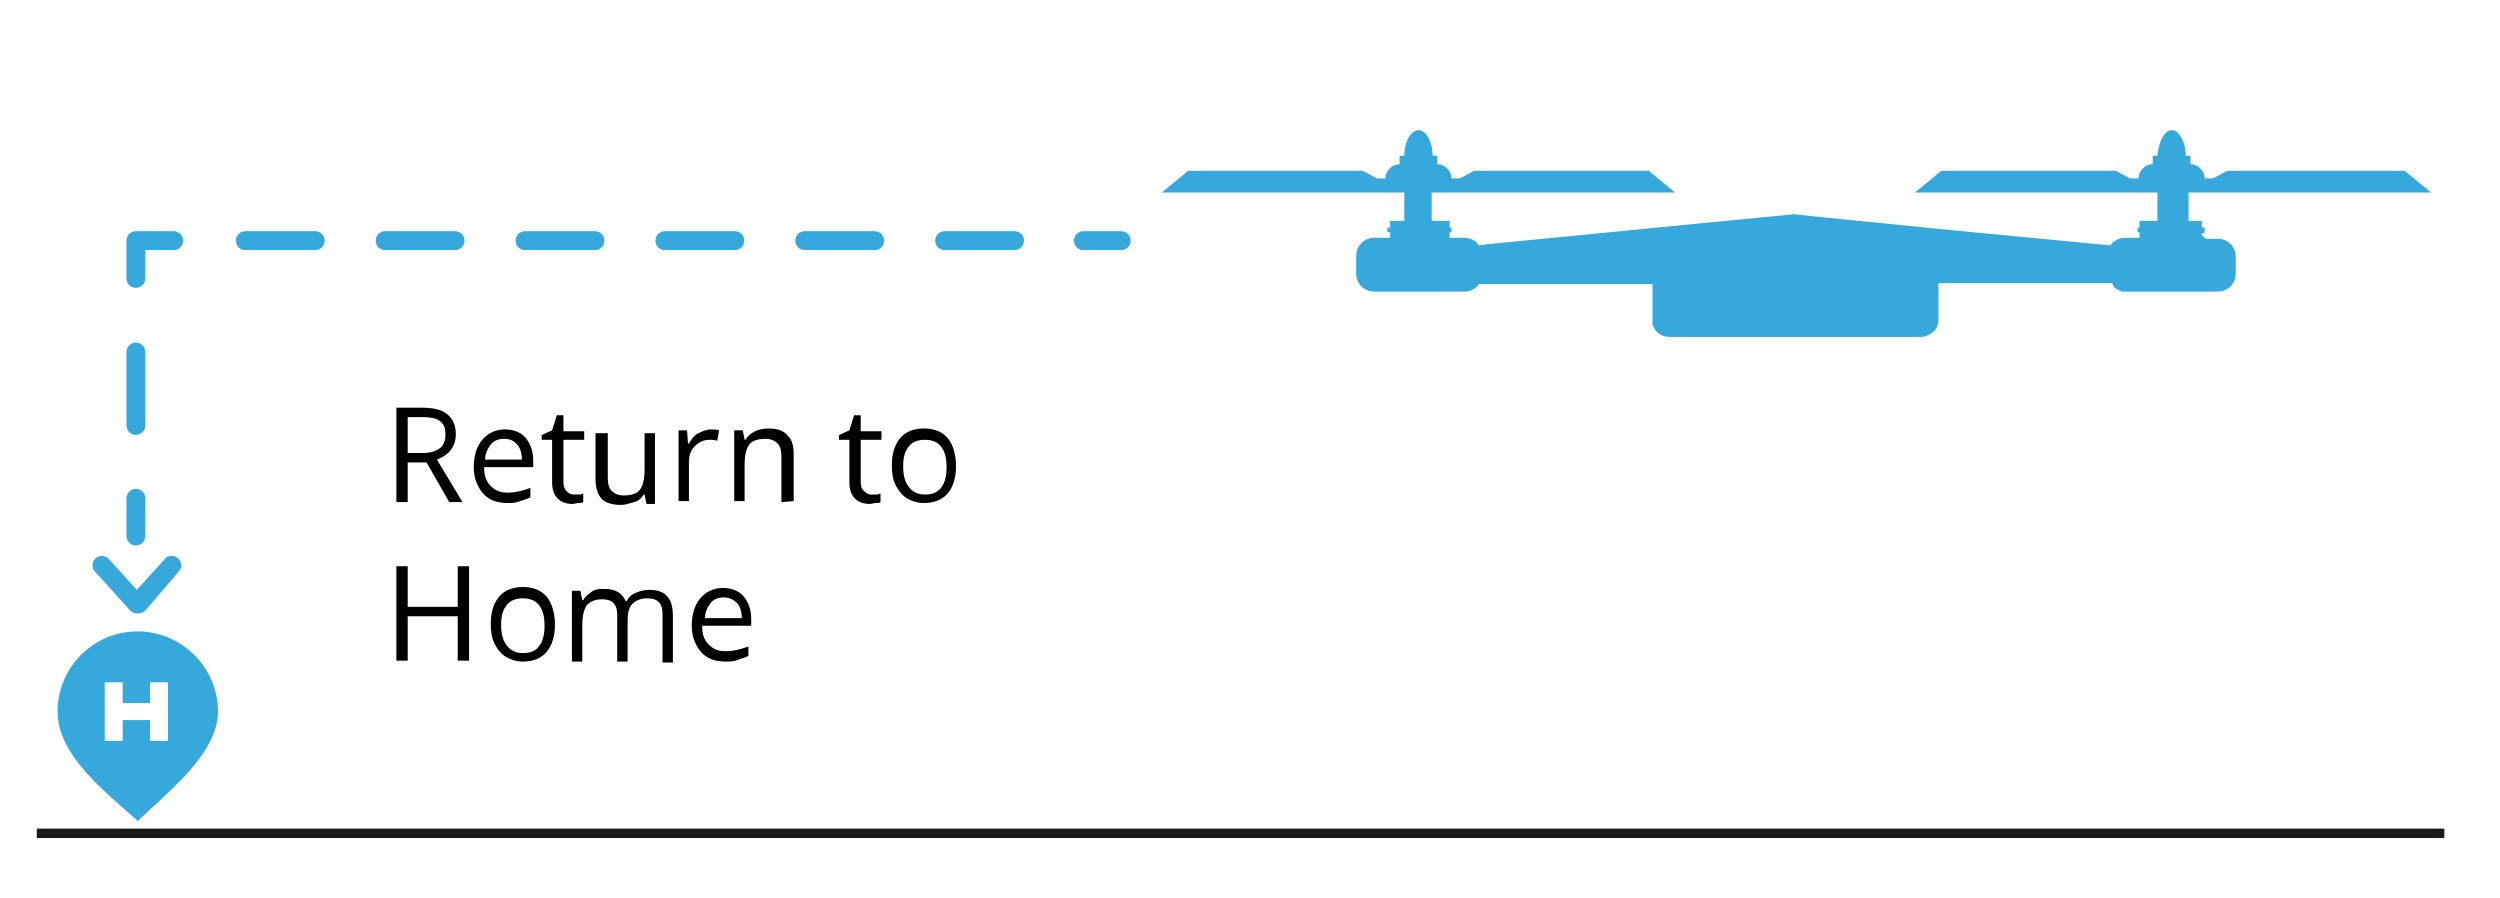
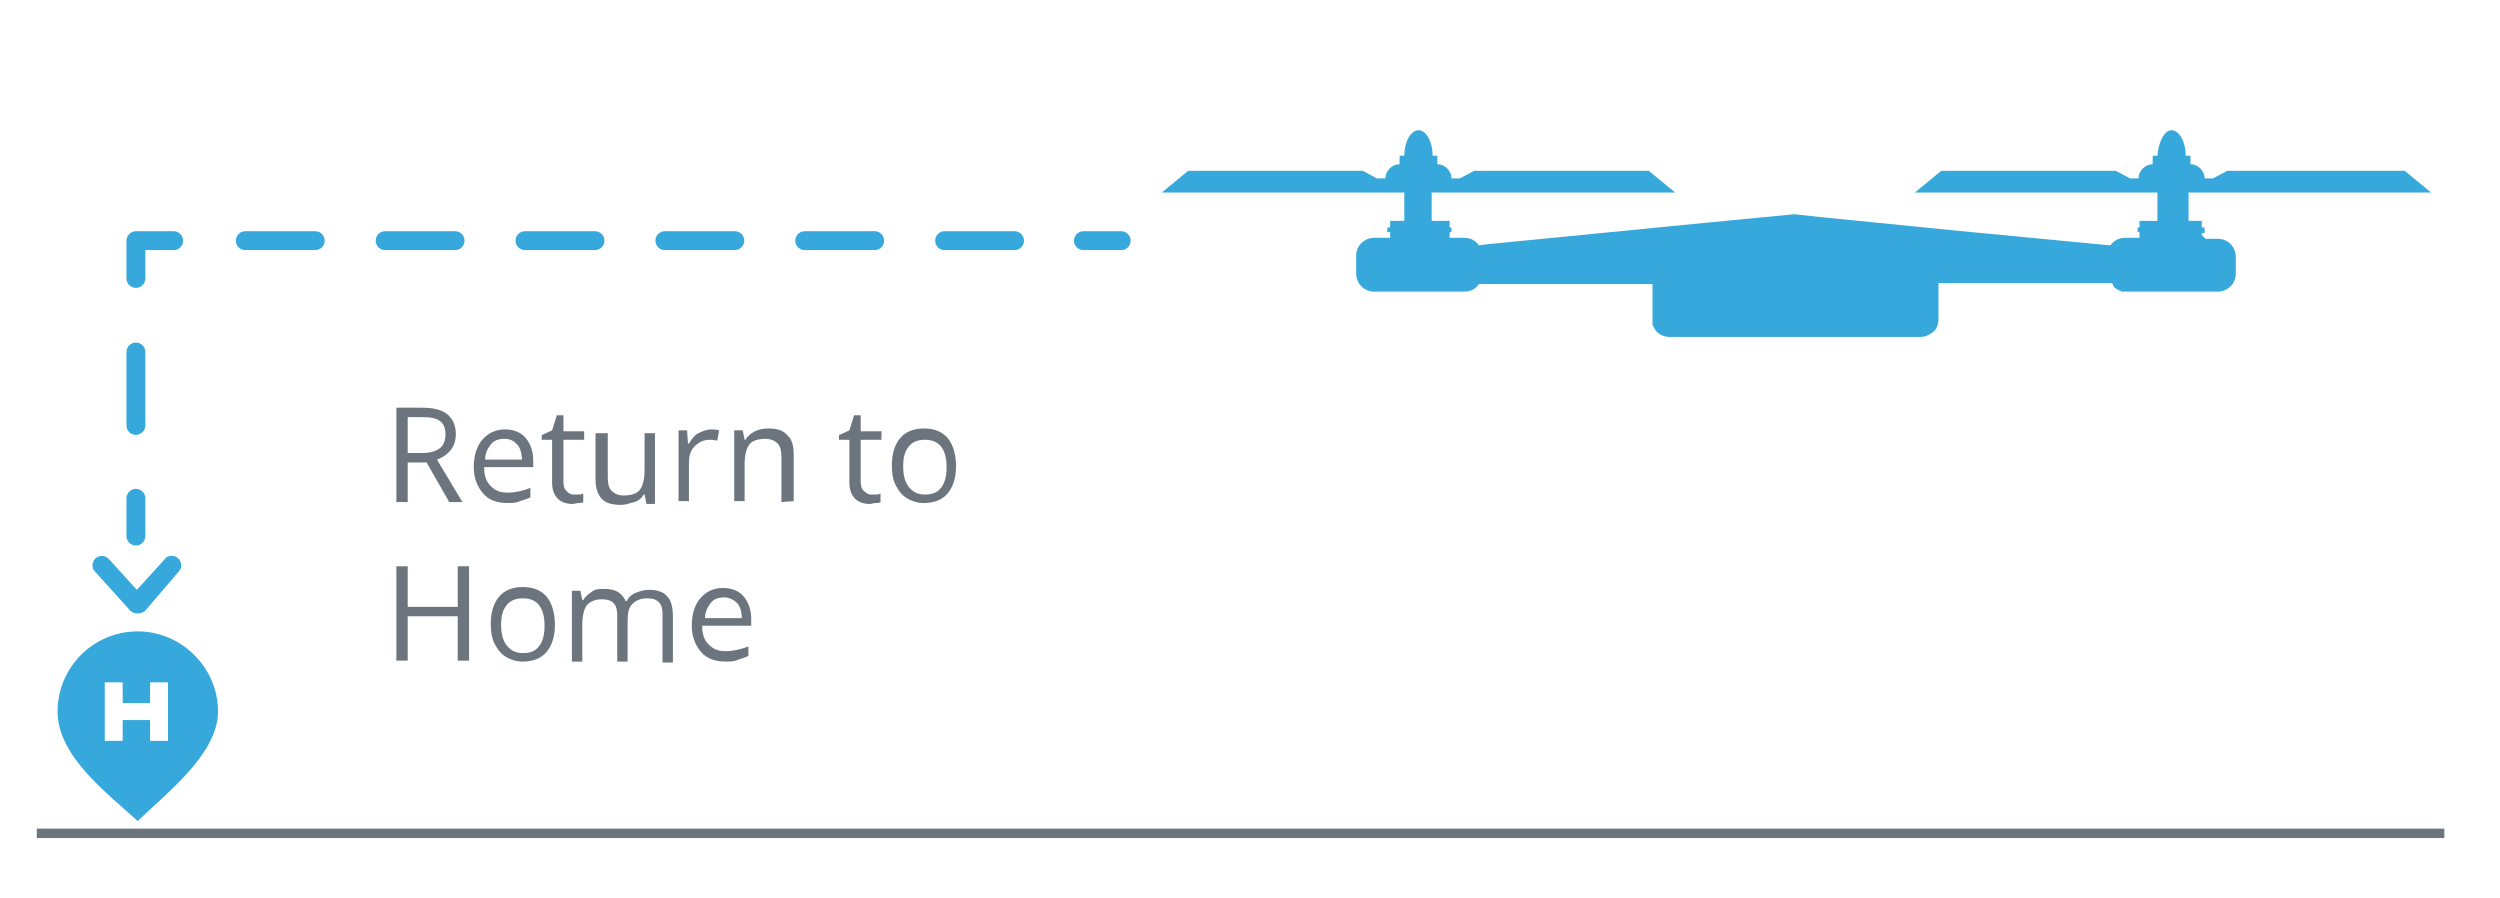
<svg xmlns="http://www.w3.org/2000/svg" version="1.1" id="Ebene_1" x="0px" y="0px" viewBox="-1117 53.9 264.9 95.1" style="enable-background:new -1117 53.9 264.9 95.1;" xml:space="preserve">
  <style type="text/css">
	.st0{fill:#37A8DB;}
	.st1{fill:none;}
	.st2{enable-background:new    ;}
	.st3{fill:none;stroke:#37A8DB;stroke-width:2;stroke-linecap:round;stroke-linejoin:round;}
	.st4{fill:none;stroke:#37A8DB;stroke-width:2;stroke-linecap:round;stroke-linejoin:round;stroke-dasharray:7.41,7.41;}
	.st5{fill:none;stroke:#37A8DB;stroke-width:2;stroke-linecap:round;stroke-linejoin:round;stroke-dasharray:7.778,7.778;}
- 	.st6{fill:none;stroke:#1B171B;stroke-miterlimit:10;}
+ 	.st6{fill:none;stroke:#6c757d;stroke-miterlimit:10;}
+ 	.st7{fill:#6c757d}
</style>
  <g>
    <path class="st0" d="M-1098.1,114.5L-1098.1,114.5c0.2-0.2,0.3-0.4,0.3-0.7c0-0.6-0.5-1-1-1c-0.3,0-0.6,0.1-0.7,0.3l0,0l-3,3.3   l-3-3.3l0,0c-0.2-0.2-0.5-0.3-0.7-0.3c-0.6,0-1,0.5-1,1c0,0.3,0.1,0.5,0.3,0.7l0,0l3.7,4.1c0.2,0.2,0.5,0.3,0.8,0.3   s0.6-0.1,0.8-0.3L-1098.1,114.5z" />
    <rect x="-1076.2" y="96.4" class="st1" width="86.5" height="32.1" />
-     <g class="st2">
+     <g class="st2 st7">
      <path d="M-1073.8,102.9v4.2h-1.2v-10h2.7c1.2,0,2.1,0.2,2.7,0.7s0.9,1.2,0.9,2.1c0,1.3-0.7,2.2-2,2.7l2.7,4.5h-1.4l-2.4-4.2    L-1073.8,102.9L-1073.8,102.9z M-1073.8,101.9h1.6c0.8,0,1.4-0.2,1.8-0.5s0.6-0.8,0.6-1.5s-0.2-1.1-0.6-1.4s-1-0.4-1.9-0.4h-1.5    V101.9z" />
      <path d="M-1063.2,107.2c-1.1,0-2-0.3-2.6-1s-1-1.6-1-2.8c0-1.2,0.3-2.2,0.9-2.9c0.6-0.7,1.4-1.1,2.4-1.1c0.9,0,1.7,0.3,2.2,0.9    s0.8,1.4,0.8,2.4v0.7h-5.2c0,0.9,0.2,1.5,0.7,2s1,0.7,1.8,0.7s1.6-0.2,2.4-0.5v1c-0.4,0.2-0.8,0.3-1.1,0.4    C-1062.3,107.2-1062.8,107.2-1063.2,107.2z M-1063.6,100.4c-0.6,0-1.1,0.2-1.4,0.6s-0.6,0.9-0.6,1.6h3.9c0-0.7-0.2-1.3-0.5-1.6    C-1062.6,100.6-1062.9,100.4-1063.6,100.4z" />
      <path d="M-1056.2,106.3c0.2,0,0.4,0,0.6,0s0.3-0.1,0.4-0.1v0.9c-0.1,0.1-0.3,0.1-0.5,0.1s-0.5,0.1-0.6,0.1c-1.4,0-2.2-0.8-2.2-2.3    v-4.5h-1.1V100l1.1-0.5l0.5-1.6h0.7v1.7h2.2v0.9h-2.2v4.4c0,0.5,0.1,0.8,0.3,1C-1056.8,106.1-1056.6,106.3-1056.2,106.3z" />
      <path d="M-1052.6,99.6v4.9c0,0.6,0.1,1.1,0.4,1.4s0.7,0.5,1.3,0.5c0.8,0,1.4-0.2,1.7-0.6c0.3-0.4,0.5-1.1,0.5-2.1v-3.9h1.1v7.5    h-0.9l-0.2-1h-0.1c-0.2,0.4-0.6,0.7-1,0.8s-0.9,0.3-1.4,0.3c-0.9,0-1.6-0.2-2-0.6s-0.7-1.1-0.7-2.1v-4.9h1.3    C-1052.6,99.8-1052.6,99.6-1052.6,99.6z" />
      <path d="M-1041.7,99.4c0.3,0,0.6,0,0.9,0.1l-0.2,1.1c-0.3-0.1-0.6-0.1-0.8-0.1c-0.6,0-1.1,0.2-1.6,0.7s-0.6,1.1-0.6,1.8v4h-1.1    v-7.5h0.9l0.1,1.4h0.1c0.3-0.5,0.6-0.9,1-1.1C-1042.6,99.6-1042.1,99.4-1041.7,99.4z" />
      <path d="M-1034.2,107.1v-4.8c0-0.6-0.1-1.1-0.4-1.4s-0.7-0.5-1.3-0.5c-0.8,0-1.4,0.2-1.7,0.6c-0.3,0.4-0.5,1.1-0.5,2.1v3.9h-1.1    v-7.5h0.9l0.2,1h0.1c0.2-0.4,0.6-0.7,1-0.9c0.4-0.2,0.9-0.3,1.4-0.3c0.9,0,1.6,0.2,2,0.7c0.5,0.4,0.7,1.1,0.7,2.1v4.9    L-1034.2,107.1L-1034.2,107.1z" />
      <path d="M-1024.7,106.3c0.2,0,0.4,0,0.6,0s0.3-0.1,0.4-0.1v0.9c-0.1,0.1-0.3,0.1-0.5,0.1c-0.2,0-0.5,0.1-0.6,0.1    c-1.4,0-2.2-0.8-2.2-2.3v-4.5h-1.1V100l1.1-0.5l0.5-1.6h0.7v1.7h2.2v0.9h-2.2v4.4c0,0.5,0.1,0.8,0.3,1    C-1025.2,106.1-1025.1,106.3-1024.7,106.3z" />
      <path d="M-1015.7,103.3c0,1.2-0.3,2.2-0.9,2.9c-0.6,0.7-1.5,1-2.5,1c-0.7,0-1.3-0.2-1.8-0.5s-0.9-0.8-1.2-1.4s-0.4-1.3-0.4-2.1    c0-1.2,0.3-2.2,0.9-2.9c0.6-0.7,1.5-1,2.5-1s1.9,0.3,2.5,1C-1016,101-1015.7,102.1-1015.7,103.3z M-1021.3,103.3    c0,1,0.2,1.7,0.6,2.2s0.9,0.8,1.7,0.8s1.3-0.2,1.7-0.7s0.6-1.2,0.6-2.2s-0.2-1.7-0.6-2.2c-0.4-0.5-1-0.7-1.7-0.7s-1.3,0.2-1.7,0.7    S-1021.3,102.3-1021.3,103.3z" />
    </g>
-     <g class="st2">
+     <g class="st2 st7">
      <path d="M-1067.3,123.9h-1.2v-4.7h-5.3v4.7h-1.2v-10h1.2v4.3h5.3v-4.3h1.2V123.9z" />
      <path d="M-1058.2,120.1c0,1.2-0.3,2.2-0.9,2.9c-0.6,0.7-1.5,1-2.5,1c-0.7,0-1.3-0.2-1.8-0.5s-0.9-0.8-1.2-1.4    c-0.3-0.6-0.4-1.3-0.4-2.1c0-1.2,0.3-2.2,0.9-2.9c0.6-0.7,1.5-1,2.5-1s1.9,0.3,2.5,1S-1058.2,118.9-1058.2,120.1z M-1063.9,120.1    c0,1,0.2,1.7,0.6,2.2s0.9,0.8,1.7,0.8c0.8,0,1.3-0.2,1.7-0.7c0.4-0.5,0.6-1.2,0.6-2.2s-0.2-1.7-0.6-2.2s-1-0.7-1.7-0.7    s-1.3,0.2-1.7,0.7S-1063.9,119.1-1063.9,120.1z" />
      <path d="M-1046.8,123.9V119c0-0.6-0.1-1-0.4-1.3s-0.7-0.4-1.2-0.4c-0.7,0-1.2,0.2-1.6,0.6s-0.5,1-0.5,1.9v4.2h-1.1v-4.9    c0-0.6-0.1-1-0.4-1.3s-0.7-0.4-1.2-0.4c-0.7,0-1.2,0.2-1.6,0.6c-0.3,0.4-0.5,1.1-0.5,2.1v3.9h-1.1v-7.5h0.9l0.2,1h0.1    c0.2-0.4,0.5-0.6,0.9-0.9s0.8-0.3,1.3-0.3c1.2,0,1.9,0.4,2.3,1.3h0.1c0.2-0.4,0.5-0.7,1-0.9s0.9-0.3,1.4-0.3    c0.8,0,1.5,0.2,1.9,0.7c0.4,0.4,0.6,1.1,0.6,2.1v4.9h-1.1L-1046.8,123.9L-1046.8,123.9z" />
      <path d="M-1040.1,124c-1.1,0-2-0.3-2.6-1s-1-1.6-1-2.8c0-1.2,0.3-2.2,0.9-2.9s1.4-1.1,2.4-1.1c0.9,0,1.7,0.3,2.2,0.9    s0.8,1.4,0.8,2.4v0.7h-5.2c0,0.9,0.2,1.5,0.7,2s1,0.7,1.8,0.7s1.6-0.2,2.4-0.5v1c-0.4,0.2-0.8,0.3-1.1,0.4    C-1039.2,124-1039.6,124-1040.1,124z M-1040.3,117.2c-0.6,0-1.1,0.2-1.4,0.6s-0.6,0.9-0.6,1.6h3.9c0-0.7-0.2-1.3-0.5-1.6    C-1039.3,117.4-1039.8,117.2-1040.3,117.2z" />
    </g>
    <g>
      <g>
        <line class="st3" x1="-998.2" y1="79.4" x2="-1002.2" y2="79.4" />
        <line class="st4" x1="-1009.5" y1="79.4" x2="-1094.8" y2="79.4" />
        <polyline class="st3" points="-1098.6,79.4 -1102.6,79.4 -1102.6,83.4    " />
        <line class="st5" x1="-1102.6" y1="91.2" x2="-1102.6" y2="102.8" />
        <line class="st3" x1="-1102.6" y1="106.7" x2="-1102.6" y2="110.7" />
      </g>
    </g>
    <line class="st6" x1="-1113.1" y1="142.2" x2="-858" y2="142.2" />
    <path class="st0" d="M-1102.4,120.8c-4.7,0-8.5,3.8-8.5,8.5s5.2,8.6,8.5,11.6c2.7-2.7,8.5-7,8.5-11.6   C-1093.9,124.6-1097.8,120.8-1102.4,120.8z M-1099.2,132.4h-1.9v-2.2h-2.9v2.2h-1.9v-6.2h1.9v2.2h2.9v-2.2h1.9V132.4z" />
    <path class="st0" d="M-923.2,89.6h9.7c0.5,0,0.9-0.2,1.3-0.5c0.4-0.3,0.6-0.8,0.6-1.4v-3.8h7.2h11.2c0,0.1,0.1,0.1,0.1,0.2   c0,0.1,0.1,0.1,0.1,0.2c0,0,0,0,0,0c0,0,0.1,0.1,0.1,0.1c0,0,0.1,0,0.1,0.1c0.1,0,0.1,0.1,0.2,0.1c0.1,0,0.1,0.1,0.2,0.1   c0.1,0,0.1,0,0.2,0.1c0.1,0,0.1,0,0.2,0c0,0,0,0,0,0c0.1,0,0.1,0,0.2,0c0.1,0,0.1,0,0.2,0h9.6c1,0,1.9-0.8,1.9-1.9v-0.6V82v-0.9   c0-1-0.8-1.9-1.9-1.9h-1.3l-0.4-0.4v-0.2h0.3V78h-0.3v-0.7h-1.4l0,0v-3h25.7l0,0h0l-2.8-2.3H-881l-1.5,0.8h-0.9   c0-0.8-0.7-1.5-1.5-1.5h0v-0.9h-0.5c0-1.5-0.7-2.7-1.5-2.7c0,0-0.1,0-0.1,0c-0.7,0.1-1.3,1.3-1.4,2.7h-0.5v0.9h0   c-0.8,0-1.5,0.7-1.5,1.5h-0.9l-1.5-0.8h-18.5l-2.8,2.3h25.7v3h-1.9V78h-0.2v0.5h0.2v0.6h-1.5c-0.7,0-1.2,0.3-1.6,0.8l-16.7-1.6   l-14-1.4l-2.8-0.3l0,0l0,0l0,0l0,0l-4.1,0.4l-5.2,0.5l-23.4,2.3l-0.7,0.1h0c-0.3-0.5-0.9-0.8-1.6-0.8h-1.5v-0.6h0.2V78h-0.2v-0.7   h-1.9v-3h-1.4h-0.2l0,0h0.3l0,0l0,0h27.1l-2.8-2.3h-18.5l-1.5,0.8h-0.9c0-0.8-0.7-1.5-1.5-1.5h0v-0.9h-0.5c0-1.4-0.6-2.6-1.4-2.7   c0,0-0.1,0-0.1,0c-0.8,0-1.5,1.2-1.5,2.7h-0.5v0.9h0c-0.8,0-1.5,0.7-1.5,1.5h-0.9l-1.5-0.8h-18.5l-2.8,2.3h0l0,0h25.7v3h-1.5V78   h-0.3v0.5h0.3v0.6h-1.7c-1,0-1.9,0.8-1.9,1.9V82v0.9c0,1,0.8,1.9,1.9,1.9h9.6c0.6,0,1.2-0.3,1.5-0.8h4.6h13.8v3.8   c0,0.1,0,0.1,0,0.2c0,0,0,0.1,0,0.1c0,0,0,0.1,0,0.1c0,0,0,0.1,0,0.1c0,0,0,0,0,0c0,0.1,0,0.1,0.1,0.2c0,0,0,0,0,0   c0,0.1,0.1,0.1,0.1,0.2l0,0c0.1,0.2,0.2,0.3,0.3,0.4c0.3,0.3,0.8,0.5,1.3,0.5h11.1" />
  </g>
</svg>
